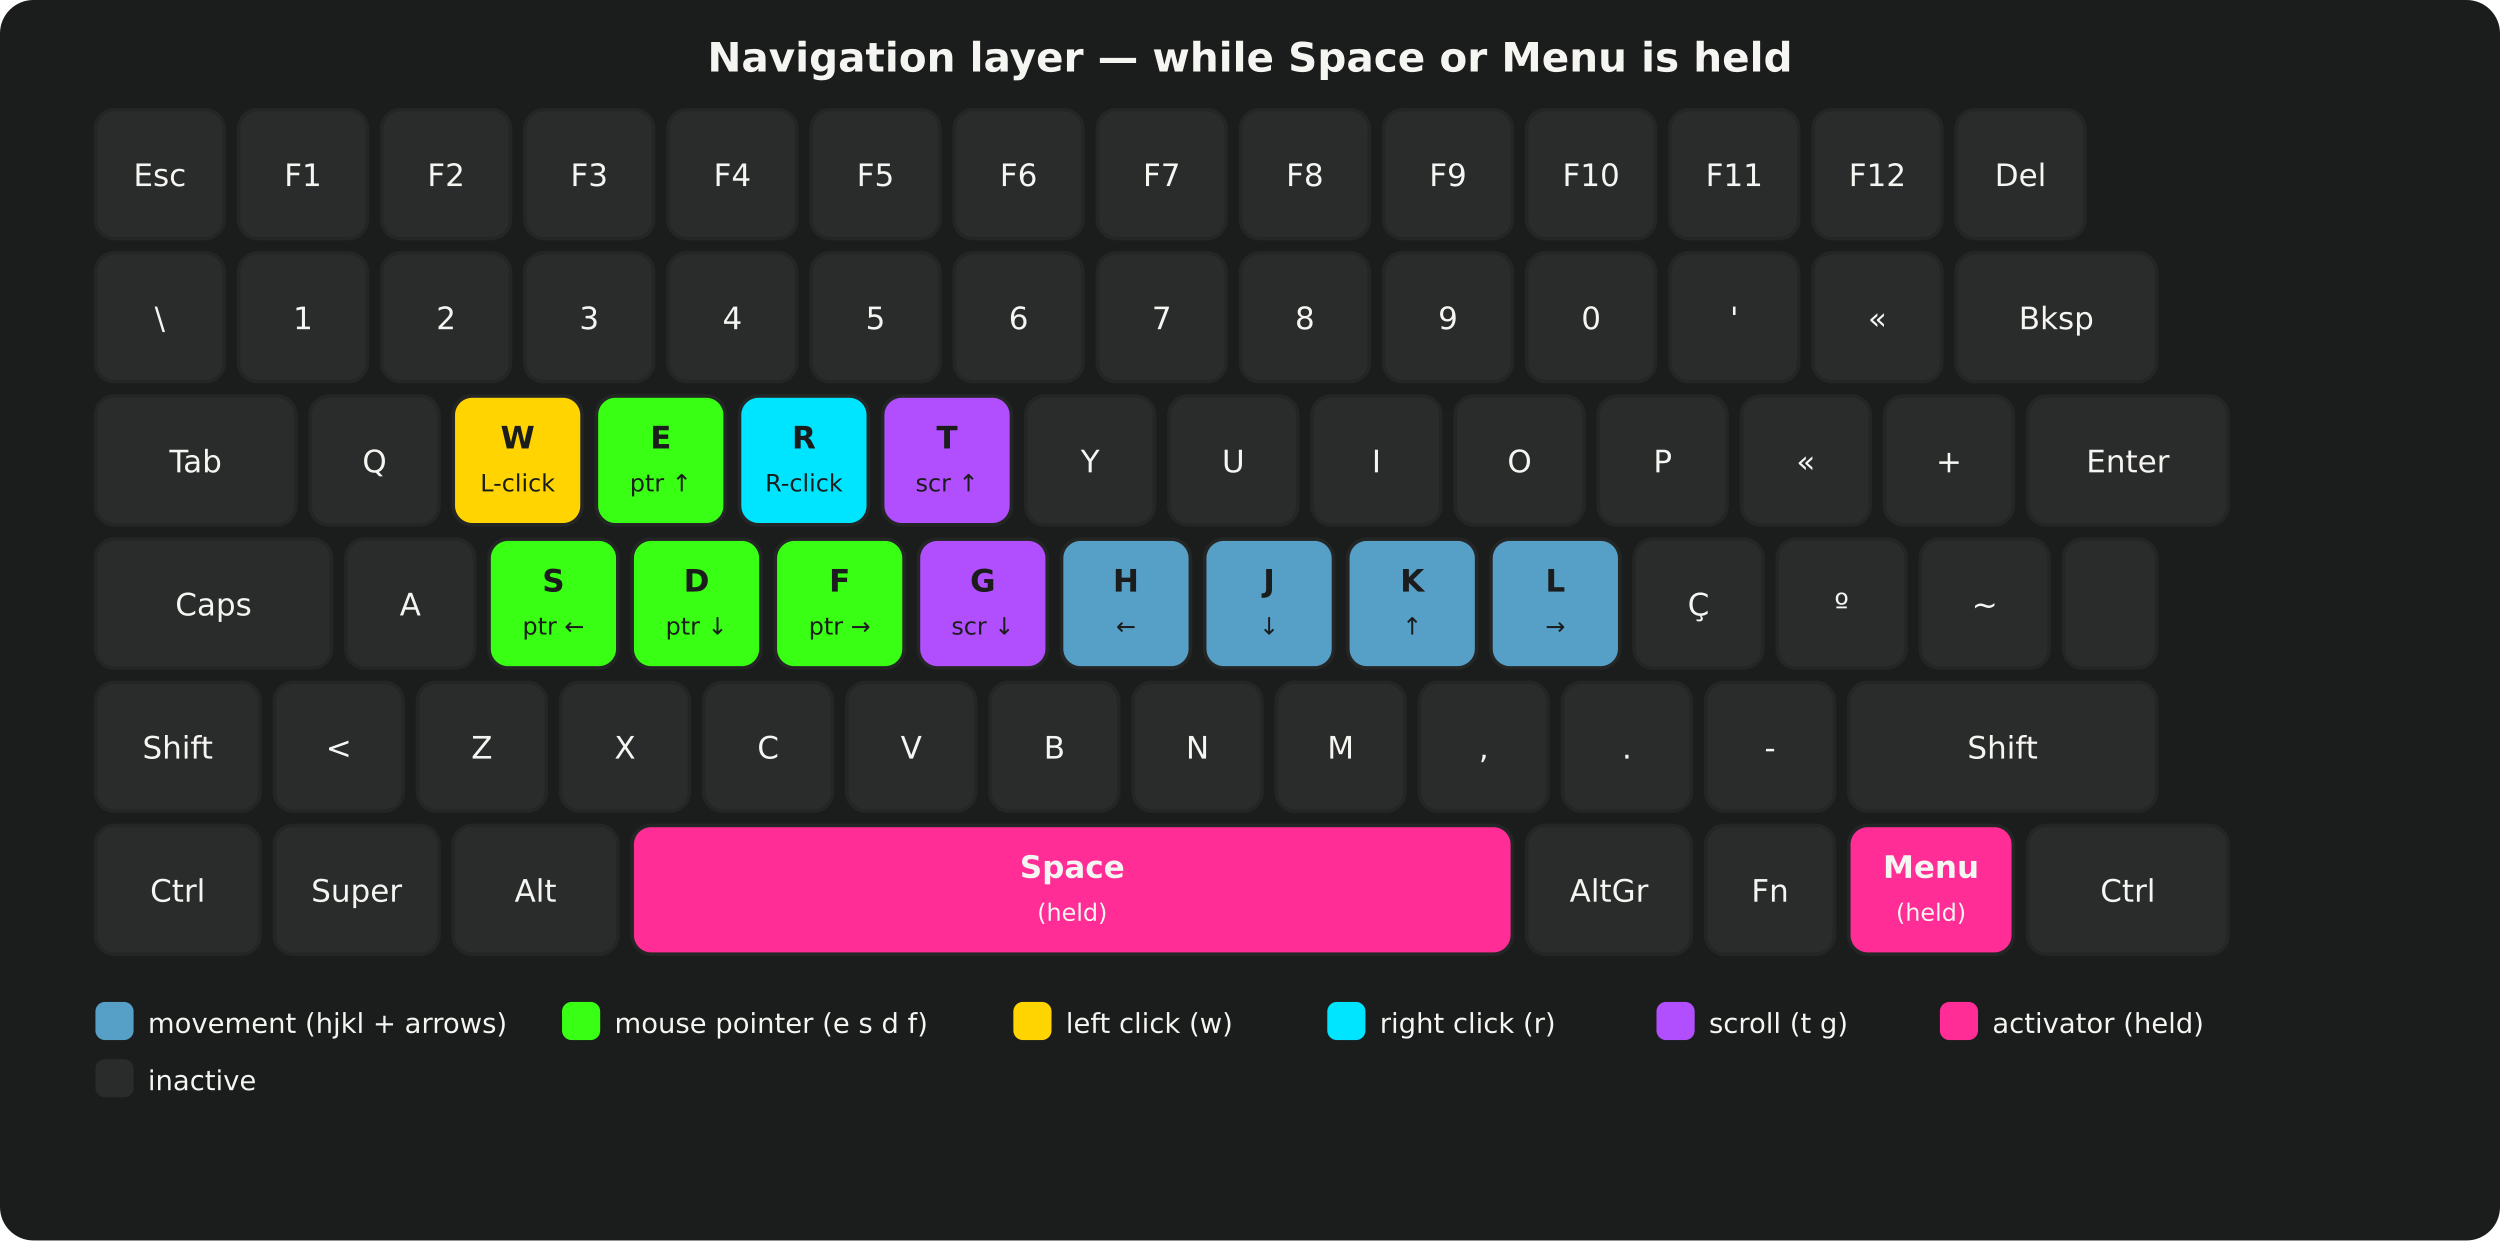
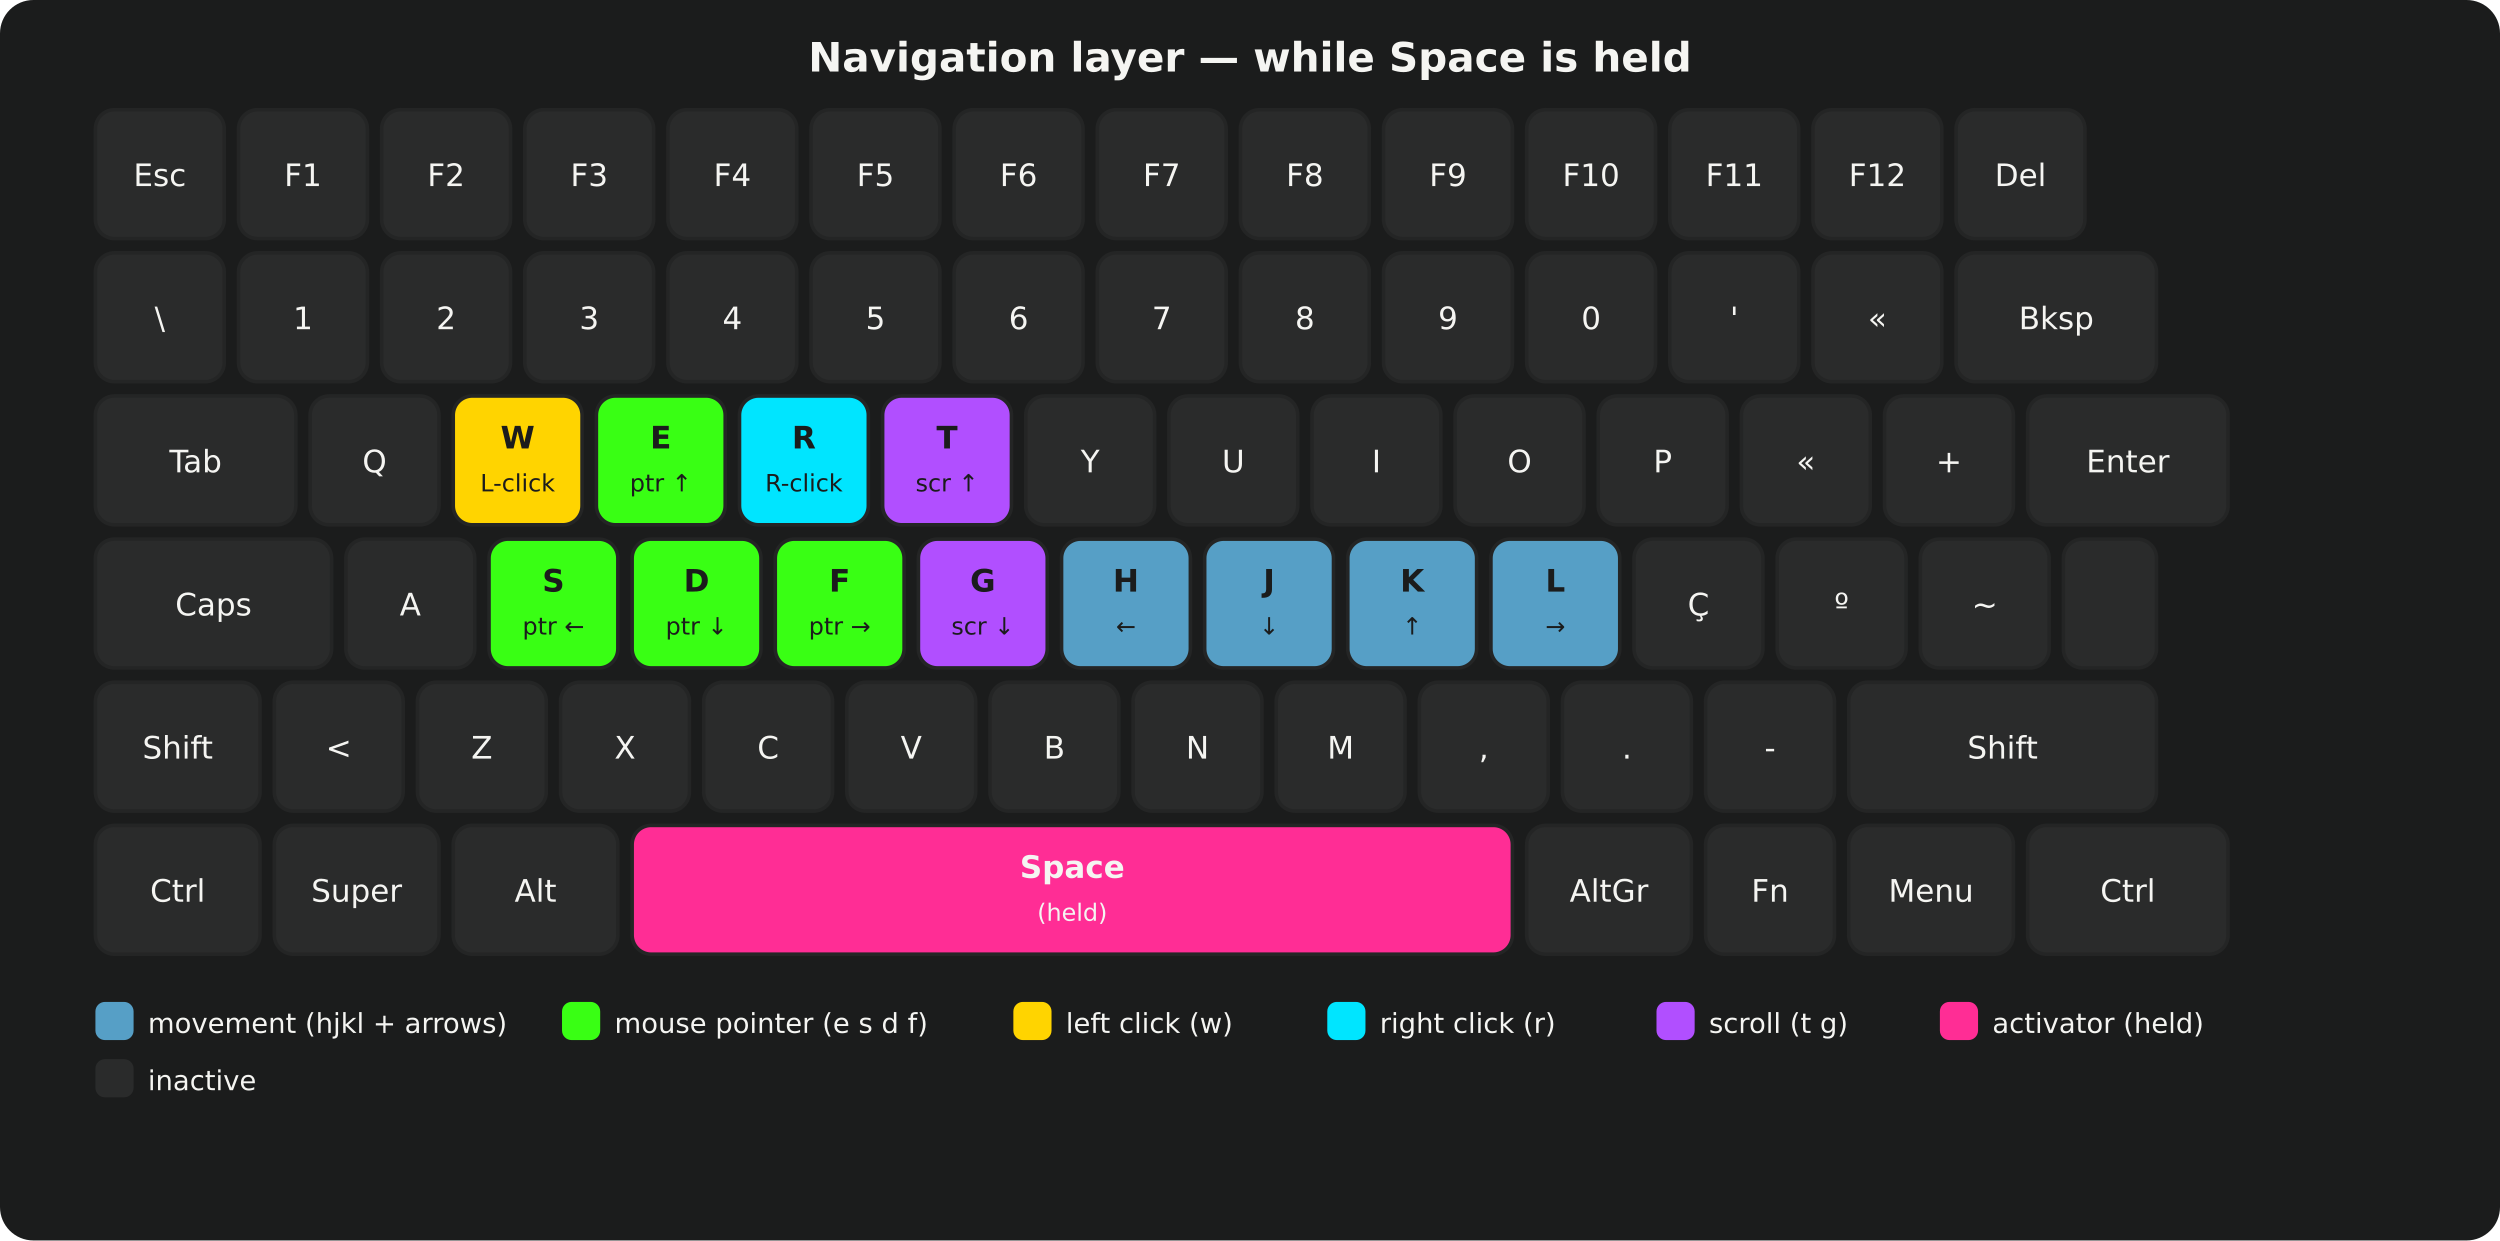
<svg xmlns="http://www.w3.org/2000/svg" width="1048" height="520" viewBox="0 0 1048 520" font-family="Ubuntu, DejaVu Sans, sans-serif">
  <rect width="1048" height="520" rx="14" fill="#1B1C1C" />
-   <text x="524.0" y="30" text-anchor="middle" fill="#F5F5F2" font-size="17" font-weight="bold">Navigation layer — while Space or Menu is held</text>
+   <text x="524.0" y="30" text-anchor="middle" fill="#F5F5F2" font-size="17" font-weight="bold">Navigation layer — while Space is held</text>
  <rect x="40.0" y="46" width="54.0" height="54" rx="8" fill="#2A2B2B" stroke="#242525" stroke-width="1.5" />
  <text x="67.0" y="78.0" text-anchor="middle" fill="#F5F5F2" font-size="13">Esc</text>
  <rect x="100.0" y="46" width="54.0" height="54" rx="8" fill="#2A2B2B" stroke="#242525" stroke-width="1.5" />
  <text x="127.0" y="78.0" text-anchor="middle" fill="#F5F5F2" font-size="13">F1</text>
  <rect x="160.0" y="46" width="54.0" height="54" rx="8" fill="#2A2B2B" stroke="#242525" stroke-width="1.5" />
  <text x="187.0" y="78.0" text-anchor="middle" fill="#F5F5F2" font-size="13">F2</text>
  <rect x="220.0" y="46" width="54.0" height="54" rx="8" fill="#2A2B2B" stroke="#242525" stroke-width="1.5" />
  <text x="247.0" y="78.0" text-anchor="middle" fill="#F5F5F2" font-size="13">F3</text>
  <rect x="280.0" y="46" width="54.0" height="54" rx="8" fill="#2A2B2B" stroke="#242525" stroke-width="1.5" />
  <text x="307.0" y="78.0" text-anchor="middle" fill="#F5F5F2" font-size="13">F4</text>
  <rect x="340.0" y="46" width="54.0" height="54" rx="8" fill="#2A2B2B" stroke="#242525" stroke-width="1.5" />
  <text x="367.0" y="78.0" text-anchor="middle" fill="#F5F5F2" font-size="13">F5</text>
  <rect x="400.0" y="46" width="54.0" height="54" rx="8" fill="#2A2B2B" stroke="#242525" stroke-width="1.5" />
  <text x="427.0" y="78.0" text-anchor="middle" fill="#F5F5F2" font-size="13">F6</text>
  <rect x="460.0" y="46" width="54.0" height="54" rx="8" fill="#2A2B2B" stroke="#242525" stroke-width="1.5" />
  <text x="487.0" y="78.0" text-anchor="middle" fill="#F5F5F2" font-size="13">F7</text>
  <rect x="520.0" y="46" width="54.0" height="54" rx="8" fill="#2A2B2B" stroke="#242525" stroke-width="1.5" />
  <text x="547.0" y="78.0" text-anchor="middle" fill="#F5F5F2" font-size="13">F8</text>
  <rect x="580.0" y="46" width="54.0" height="54" rx="8" fill="#2A2B2B" stroke="#242525" stroke-width="1.5" />
  <text x="607.0" y="78.0" text-anchor="middle" fill="#F5F5F2" font-size="13">F9</text>
  <rect x="640.0" y="46" width="54.0" height="54" rx="8" fill="#2A2B2B" stroke="#242525" stroke-width="1.5" />
  <text x="667.0" y="78.0" text-anchor="middle" fill="#F5F5F2" font-size="13">F10</text>
  <rect x="700.0" y="46" width="54.0" height="54" rx="8" fill="#2A2B2B" stroke="#242525" stroke-width="1.5" />
  <text x="727.0" y="78.0" text-anchor="middle" fill="#F5F5F2" font-size="13">F11</text>
  <rect x="760.0" y="46" width="54.0" height="54" rx="8" fill="#2A2B2B" stroke="#242525" stroke-width="1.5" />
  <text x="787.0" y="78.0" text-anchor="middle" fill="#F5F5F2" font-size="13">F12</text>
  <rect x="820.0" y="46" width="54.0" height="54" rx="8" fill="#2A2B2B" stroke="#242525" stroke-width="1.5" />
  <text x="847.0" y="78.0" text-anchor="middle" fill="#F5F5F2" font-size="13">Del</text>
  <rect x="40.0" y="106" width="54.0" height="54" rx="8" fill="#2A2B2B" stroke="#242525" stroke-width="1.5" />
  <text x="67.0" y="138.0" text-anchor="middle" fill="#F5F5F2" font-size="13">\</text>
  <rect x="100.0" y="106" width="54.0" height="54" rx="8" fill="#2A2B2B" stroke="#242525" stroke-width="1.5" />
  <text x="127.0" y="138.0" text-anchor="middle" fill="#F5F5F2" font-size="13">1</text>
  <rect x="160.0" y="106" width="54.0" height="54" rx="8" fill="#2A2B2B" stroke="#242525" stroke-width="1.5" />
  <text x="187.0" y="138.0" text-anchor="middle" fill="#F5F5F2" font-size="13">2</text>
  <rect x="220.0" y="106" width="54.0" height="54" rx="8" fill="#2A2B2B" stroke="#242525" stroke-width="1.5" />
  <text x="247.0" y="138.0" text-anchor="middle" fill="#F5F5F2" font-size="13">3</text>
  <rect x="280.0" y="106" width="54.0" height="54" rx="8" fill="#2A2B2B" stroke="#242525" stroke-width="1.5" />
  <text x="307.0" y="138.0" text-anchor="middle" fill="#F5F5F2" font-size="13">4</text>
  <rect x="340.0" y="106" width="54.0" height="54" rx="8" fill="#2A2B2B" stroke="#242525" stroke-width="1.5" />
  <text x="367.0" y="138.0" text-anchor="middle" fill="#F5F5F2" font-size="13">5</text>
  <rect x="400.0" y="106" width="54.0" height="54" rx="8" fill="#2A2B2B" stroke="#242525" stroke-width="1.5" />
  <text x="427.0" y="138.0" text-anchor="middle" fill="#F5F5F2" font-size="13">6</text>
  <rect x="460.0" y="106" width="54.0" height="54" rx="8" fill="#2A2B2B" stroke="#242525" stroke-width="1.5" />
  <text x="487.0" y="138.0" text-anchor="middle" fill="#F5F5F2" font-size="13">7</text>
  <rect x="520.0" y="106" width="54.0" height="54" rx="8" fill="#2A2B2B" stroke="#242525" stroke-width="1.5" />
  <text x="547.0" y="138.0" text-anchor="middle" fill="#F5F5F2" font-size="13">8</text>
  <rect x="580.0" y="106" width="54.0" height="54" rx="8" fill="#2A2B2B" stroke="#242525" stroke-width="1.5" />
  <text x="607.0" y="138.0" text-anchor="middle" fill="#F5F5F2" font-size="13">9</text>
  <rect x="640.0" y="106" width="54.0" height="54" rx="8" fill="#2A2B2B" stroke="#242525" stroke-width="1.5" />
  <text x="667.0" y="138.0" text-anchor="middle" fill="#F5F5F2" font-size="13">0</text>
  <rect x="700.0" y="106" width="54.0" height="54" rx="8" fill="#2A2B2B" stroke="#242525" stroke-width="1.5" />
  <text x="727.0" y="138.0" text-anchor="middle" fill="#F5F5F2" font-size="13">'</text>
  <rect x="760.0" y="106" width="54.0" height="54" rx="8" fill="#2A2B2B" stroke="#242525" stroke-width="1.5" />
  <text x="787.0" y="138.0" text-anchor="middle" fill="#F5F5F2" font-size="13">«</text>
  <rect x="820.0" y="106" width="84.0" height="54" rx="8" fill="#2A2B2B" stroke="#242525" stroke-width="1.5" />
  <text x="862.0" y="138.0" text-anchor="middle" fill="#F5F5F2" font-size="13">Bksp</text>
  <rect x="40.0" y="166" width="84.0" height="54" rx="8" fill="#2A2B2B" stroke="#242525" stroke-width="1.5" />
  <text x="82.0" y="198.0" text-anchor="middle" fill="#F5F5F2" font-size="13">Tab</text>
  <rect x="130.0" y="166" width="54.0" height="54" rx="8" fill="#2A2B2B" stroke="#242525" stroke-width="1.5" />
  <text x="157.0" y="198.0" text-anchor="middle" fill="#F5F5F2" font-size="13">Q</text>
  <rect x="190.0" y="166" width="54.0" height="54" rx="8" fill="#FFD400" stroke="#242525" stroke-width="1.5" />
  <text x="217.0" y="188" text-anchor="middle" fill="#1B1C1C" font-size="13" font-weight="bold">W</text>
  <text x="217.0" y="206" text-anchor="middle" fill="#1B1C1C" font-size="10">L-click</text>
  <rect x="250.0" y="166" width="54.0" height="54" rx="8" fill="#39FF14" stroke="#242525" stroke-width="1.5" />
  <text x="277.0" y="188" text-anchor="middle" fill="#1B1C1C" font-size="13" font-weight="bold">E</text>
  <text x="277.0" y="206" text-anchor="middle" fill="#1B1C1C" font-size="10">ptr ↑</text>
  <rect x="310.0" y="166" width="54.0" height="54" rx="8" fill="#00E5FF" stroke="#242525" stroke-width="1.5" />
  <text x="337.0" y="188" text-anchor="middle" fill="#1B1C1C" font-size="13" font-weight="bold">R</text>
  <text x="337.0" y="206" text-anchor="middle" fill="#1B1C1C" font-size="10">R-click</text>
  <rect x="370.0" y="166" width="54.0" height="54" rx="8" fill="#B14FFF" stroke="#242525" stroke-width="1.5" />
  <text x="397.0" y="188" text-anchor="middle" fill="#1B1C1C" font-size="13" font-weight="bold">T</text>
  <text x="397.0" y="206" text-anchor="middle" fill="#1B1C1C" font-size="10">scr ↑</text>
  <rect x="430.0" y="166" width="54.0" height="54" rx="8" fill="#2A2B2B" stroke="#242525" stroke-width="1.5" />
  <text x="457.0" y="198.0" text-anchor="middle" fill="#F5F5F2" font-size="13">Y</text>
  <rect x="490.0" y="166" width="54.0" height="54" rx="8" fill="#2A2B2B" stroke="#242525" stroke-width="1.5" />
  <text x="517.0" y="198.0" text-anchor="middle" fill="#F5F5F2" font-size="13">U</text>
  <rect x="550.0" y="166" width="54.0" height="54" rx="8" fill="#2A2B2B" stroke="#242525" stroke-width="1.5" />
  <text x="577.0" y="198.0" text-anchor="middle" fill="#F5F5F2" font-size="13">I</text>
  <rect x="610.0" y="166" width="54.0" height="54" rx="8" fill="#2A2B2B" stroke="#242525" stroke-width="1.5" />
  <text x="637.0" y="198.0" text-anchor="middle" fill="#F5F5F2" font-size="13">O</text>
  <rect x="670.0" y="166" width="54.0" height="54" rx="8" fill="#2A2B2B" stroke="#242525" stroke-width="1.5" />
  <text x="697.0" y="198.0" text-anchor="middle" fill="#F5F5F2" font-size="13">P</text>
  <rect x="730.0" y="166" width="54.0" height="54" rx="8" fill="#2A2B2B" stroke="#242525" stroke-width="1.5" />
  <text x="757.0" y="198.0" text-anchor="middle" fill="#F5F5F2" font-size="13">«</text>
  <rect x="790.0" y="166" width="54.0" height="54" rx="8" fill="#2A2B2B" stroke="#242525" stroke-width="1.5" />
  <text x="817.0" y="198.0" text-anchor="middle" fill="#F5F5F2" font-size="13">+</text>
  <rect x="850.0" y="166" width="84.0" height="54" rx="8" fill="#2A2B2B" stroke="#242525" stroke-width="1.5" />
  <text x="892.0" y="198.0" text-anchor="middle" fill="#F5F5F2" font-size="13">Enter</text>
  <rect x="40.0" y="226" width="99.0" height="54" rx="8" fill="#2A2B2B" stroke="#242525" stroke-width="1.5" />
  <text x="89.5" y="258.0" text-anchor="middle" fill="#F5F5F2" font-size="13">Caps</text>
  <rect x="145.0" y="226" width="54.0" height="54" rx="8" fill="#2A2B2B" stroke="#242525" stroke-width="1.5" />
  <text x="172.0" y="258.0" text-anchor="middle" fill="#F5F5F2" font-size="13">A</text>
  <rect x="205.0" y="226" width="54.0" height="54" rx="8" fill="#39FF14" stroke="#242525" stroke-width="1.5" />
  <text x="232.0" y="248" text-anchor="middle" fill="#1B1C1C" font-size="13" font-weight="bold">S</text>
  <text x="232.0" y="266" text-anchor="middle" fill="#1B1C1C" font-size="10">ptr ←</text>
  <rect x="265.0" y="226" width="54.0" height="54" rx="8" fill="#39FF14" stroke="#242525" stroke-width="1.5" />
  <text x="292.0" y="248" text-anchor="middle" fill="#1B1C1C" font-size="13" font-weight="bold">D</text>
  <text x="292.0" y="266" text-anchor="middle" fill="#1B1C1C" font-size="10">ptr ↓</text>
  <rect x="325.0" y="226" width="54.0" height="54" rx="8" fill="#39FF14" stroke="#242525" stroke-width="1.5" />
  <text x="352.0" y="248" text-anchor="middle" fill="#1B1C1C" font-size="13" font-weight="bold">F</text>
  <text x="352.0" y="266" text-anchor="middle" fill="#1B1C1C" font-size="10">ptr →</text>
  <rect x="385.0" y="226" width="54.0" height="54" rx="8" fill="#B14FFF" stroke="#242525" stroke-width="1.5" />
  <text x="412.0" y="248" text-anchor="middle" fill="#1B1C1C" font-size="13" font-weight="bold">G</text>
  <text x="412.0" y="266" text-anchor="middle" fill="#1B1C1C" font-size="10">scr ↓</text>
  <rect x="445.0" y="226" width="54.0" height="54" rx="8" fill="#569FC6" stroke="#242525" stroke-width="1.5" />
  <text x="472.0" y="248" text-anchor="middle" fill="#1B1C1C" font-size="13" font-weight="bold">H</text>
  <text x="472.0" y="266" text-anchor="middle" fill="#1B1C1C" font-size="10">←</text>
  <rect x="505.0" y="226" width="54.0" height="54" rx="8" fill="#569FC6" stroke="#242525" stroke-width="1.5" />
  <text x="532.0" y="248" text-anchor="middle" fill="#1B1C1C" font-size="13" font-weight="bold">J</text>
  <text x="532.0" y="266" text-anchor="middle" fill="#1B1C1C" font-size="10">↓</text>
  <rect x="565.0" y="226" width="54.0" height="54" rx="8" fill="#569FC6" stroke="#242525" stroke-width="1.5" />
  <text x="592.0" y="248" text-anchor="middle" fill="#1B1C1C" font-size="13" font-weight="bold">K</text>
  <text x="592.0" y="266" text-anchor="middle" fill="#1B1C1C" font-size="10">↑</text>
  <rect x="625.0" y="226" width="54.0" height="54" rx="8" fill="#569FC6" stroke="#242525" stroke-width="1.5" />
  <text x="652.0" y="248" text-anchor="middle" fill="#1B1C1C" font-size="13" font-weight="bold">L</text>
  <text x="652.0" y="266" text-anchor="middle" fill="#1B1C1C" font-size="10">→</text>
  <rect x="685.0" y="226" width="54.0" height="54" rx="8" fill="#2A2B2B" stroke="#242525" stroke-width="1.5" />
  <text x="712.0" y="258.0" text-anchor="middle" fill="#F5F5F2" font-size="13">Ç</text>
  <rect x="745.0" y="226" width="54.0" height="54" rx="8" fill="#2A2B2B" stroke="#242525" stroke-width="1.5" />
  <text x="772.0" y="258.0" text-anchor="middle" fill="#F5F5F2" font-size="13">º</text>
  <rect x="805.0" y="226" width="54.0" height="54" rx="8" fill="#2A2B2B" stroke="#242525" stroke-width="1.5" />
  <text x="832.0" y="258.0" text-anchor="middle" fill="#F5F5F2" font-size="13">~</text>
  <rect x="865.0" y="226" width="39.0" height="54" rx="8" fill="#2A2B2B" stroke="#242525" stroke-width="1.5" />
  <text x="884.5" y="258.0" text-anchor="middle" fill="#F5F5F2" font-size="13" />
  <rect x="40.0" y="286" width="69.0" height="54" rx="8" fill="#2A2B2B" stroke="#242525" stroke-width="1.5" />
  <text x="74.5" y="318.0" text-anchor="middle" fill="#F5F5F2" font-size="13">Shift</text>
  <rect x="115.0" y="286" width="54.0" height="54" rx="8" fill="#2A2B2B" stroke="#242525" stroke-width="1.5" />
  <text x="142.0" y="318.0" text-anchor="middle" fill="#F5F5F2" font-size="13">&lt;</text>
  <rect x="175.0" y="286" width="54.0" height="54" rx="8" fill="#2A2B2B" stroke="#242525" stroke-width="1.5" />
  <text x="202.0" y="318.0" text-anchor="middle" fill="#F5F5F2" font-size="13">Z</text>
  <rect x="235.0" y="286" width="54.0" height="54" rx="8" fill="#2A2B2B" stroke="#242525" stroke-width="1.5" />
  <text x="262.0" y="318.0" text-anchor="middle" fill="#F5F5F2" font-size="13">X</text>
  <rect x="295.0" y="286" width="54.0" height="54" rx="8" fill="#2A2B2B" stroke="#242525" stroke-width="1.5" />
  <text x="322.0" y="318.0" text-anchor="middle" fill="#F5F5F2" font-size="13">C</text>
  <rect x="355.0" y="286" width="54.0" height="54" rx="8" fill="#2A2B2B" stroke="#242525" stroke-width="1.5" />
  <text x="382.0" y="318.0" text-anchor="middle" fill="#F5F5F2" font-size="13">V</text>
  <rect x="415.0" y="286" width="54.0" height="54" rx="8" fill="#2A2B2B" stroke="#242525" stroke-width="1.5" />
  <text x="442.0" y="318.0" text-anchor="middle" fill="#F5F5F2" font-size="13">B</text>
  <rect x="475.0" y="286" width="54.0" height="54" rx="8" fill="#2A2B2B" stroke="#242525" stroke-width="1.5" />
  <text x="502.0" y="318.0" text-anchor="middle" fill="#F5F5F2" font-size="13">N</text>
  <rect x="535.0" y="286" width="54.0" height="54" rx="8" fill="#2A2B2B" stroke="#242525" stroke-width="1.5" />
  <text x="562.0" y="318.0" text-anchor="middle" fill="#F5F5F2" font-size="13">M</text>
  <rect x="595.0" y="286" width="54.0" height="54" rx="8" fill="#2A2B2B" stroke="#242525" stroke-width="1.5" />
  <text x="622.0" y="318.0" text-anchor="middle" fill="#F5F5F2" font-size="13">,</text>
  <rect x="655.0" y="286" width="54.0" height="54" rx="8" fill="#2A2B2B" stroke="#242525" stroke-width="1.5" />
  <text x="682.0" y="318.0" text-anchor="middle" fill="#F5F5F2" font-size="13">.</text>
  <rect x="715.0" y="286" width="54.0" height="54" rx="8" fill="#2A2B2B" stroke="#242525" stroke-width="1.5" />
  <text x="742.0" y="318.0" text-anchor="middle" fill="#F5F5F2" font-size="13">-</text>
  <rect x="775.0" y="286" width="129.0" height="54" rx="8" fill="#2A2B2B" stroke="#242525" stroke-width="1.5" />
  <text x="839.5" y="318.0" text-anchor="middle" fill="#F5F5F2" font-size="13">Shift</text>
  <rect x="40.0" y="346" width="69.0" height="54" rx="8" fill="#2A2B2B" stroke="#242525" stroke-width="1.5" />
  <text x="74.5" y="378.0" text-anchor="middle" fill="#F5F5F2" font-size="13">Ctrl</text>
  <rect x="115.0" y="346" width="69.0" height="54" rx="8" fill="#2A2B2B" stroke="#242525" stroke-width="1.5" />
  <text x="149.5" y="378.0" text-anchor="middle" fill="#F5F5F2" font-size="13">Super</text>
  <rect x="190.0" y="346" width="69.0" height="54" rx="8" fill="#2A2B2B" stroke="#242525" stroke-width="1.5" />
  <text x="224.5" y="378.0" text-anchor="middle" fill="#F5F5F2" font-size="13">Alt</text>
  <rect x="265.0" y="346" width="369.0" height="54" rx="8" fill="#FF2D95" stroke="#242525" stroke-width="1.5" />
  <text x="449.5" y="368" text-anchor="middle" fill="#F5F5F2" font-size="13" font-weight="bold">Space</text>
  <text x="449.5" y="386" text-anchor="middle" fill="#F5F5F2" font-size="10">(held)</text>
  <rect x="640.0" y="346" width="69.0" height="54" rx="8" fill="#2A2B2B" stroke="#242525" stroke-width="1.5" />
  <text x="674.5" y="378.0" text-anchor="middle" fill="#F5F5F2" font-size="13">AltGr</text>
  <rect x="715.0" y="346" width="54.0" height="54" rx="8" fill="#2A2B2B" stroke="#242525" stroke-width="1.5" />
  <text x="742.0" y="378.0" text-anchor="middle" fill="#F5F5F2" font-size="13">Fn</text>
-   <rect x="775.0" y="346" width="69.0" height="54" rx="8" fill="#FF2D95" stroke="#242525" stroke-width="1.5" />
-   <text x="809.5" y="368" text-anchor="middle" fill="#F5F5F2" font-size="13" font-weight="bold">Menu</text>
-   <text x="809.5" y="386" text-anchor="middle" fill="#F5F5F2" font-size="10">(held)</text>
+   <rect x="775.0" y="346" width="69.0" height="54" rx="8" fill="#2A2B2B" stroke="#242525" stroke-width="1.5" />
+   <text x="809.5" y="378.0" text-anchor="middle" fill="#F5F5F2" font-size="13">Menu</text>
  <rect x="850.0" y="346" width="84.0" height="54" rx="8" fill="#2A2B2B" stroke="#242525" stroke-width="1.5" />
  <text x="892.0" y="378.0" text-anchor="middle" fill="#F5F5F2" font-size="13">Ctrl</text>
  <rect x="40.0" y="420" width="16" height="16" rx="4" fill="#569FC6" />
  <text x="62.0" y="433" fill="#F5F5F2" font-size="11.5">movement (hjkl + arrows)</text>
  <rect x="235.6" y="420" width="16" height="16" rx="4" fill="#39FF14" />
  <text x="257.6" y="433" fill="#F5F5F2" font-size="11.5">mouse pointer (e s d f)</text>
  <rect x="424.8" y="420" width="16" height="16" rx="4" fill="#FFD400" />
  <text x="446.8" y="433" fill="#F5F5F2" font-size="11.5">left click (w)</text>
  <rect x="556.4" y="420" width="16" height="16" rx="4" fill="#00E5FF" />
  <text x="578.4" y="433" fill="#F5F5F2" font-size="11.5">right click (r)</text>
  <rect x="694.4" y="420" width="16" height="16" rx="4" fill="#B14FFF" />
  <text x="716.4" y="433" fill="#F5F5F2" font-size="11.5">scroll (t g)</text>
  <rect x="813.2" y="420" width="16" height="16" rx="4" fill="#FF2D95" />
  <text x="835.2" y="433" fill="#F5F5F2" font-size="11.5">activator (held)</text>
  <rect x="40.0" y="444" width="16" height="16" rx="4" fill="#2A2B2B" />
  <text x="62.0" y="457" fill="#F5F5F2" font-size="11.5">inactive</text>
</svg>
